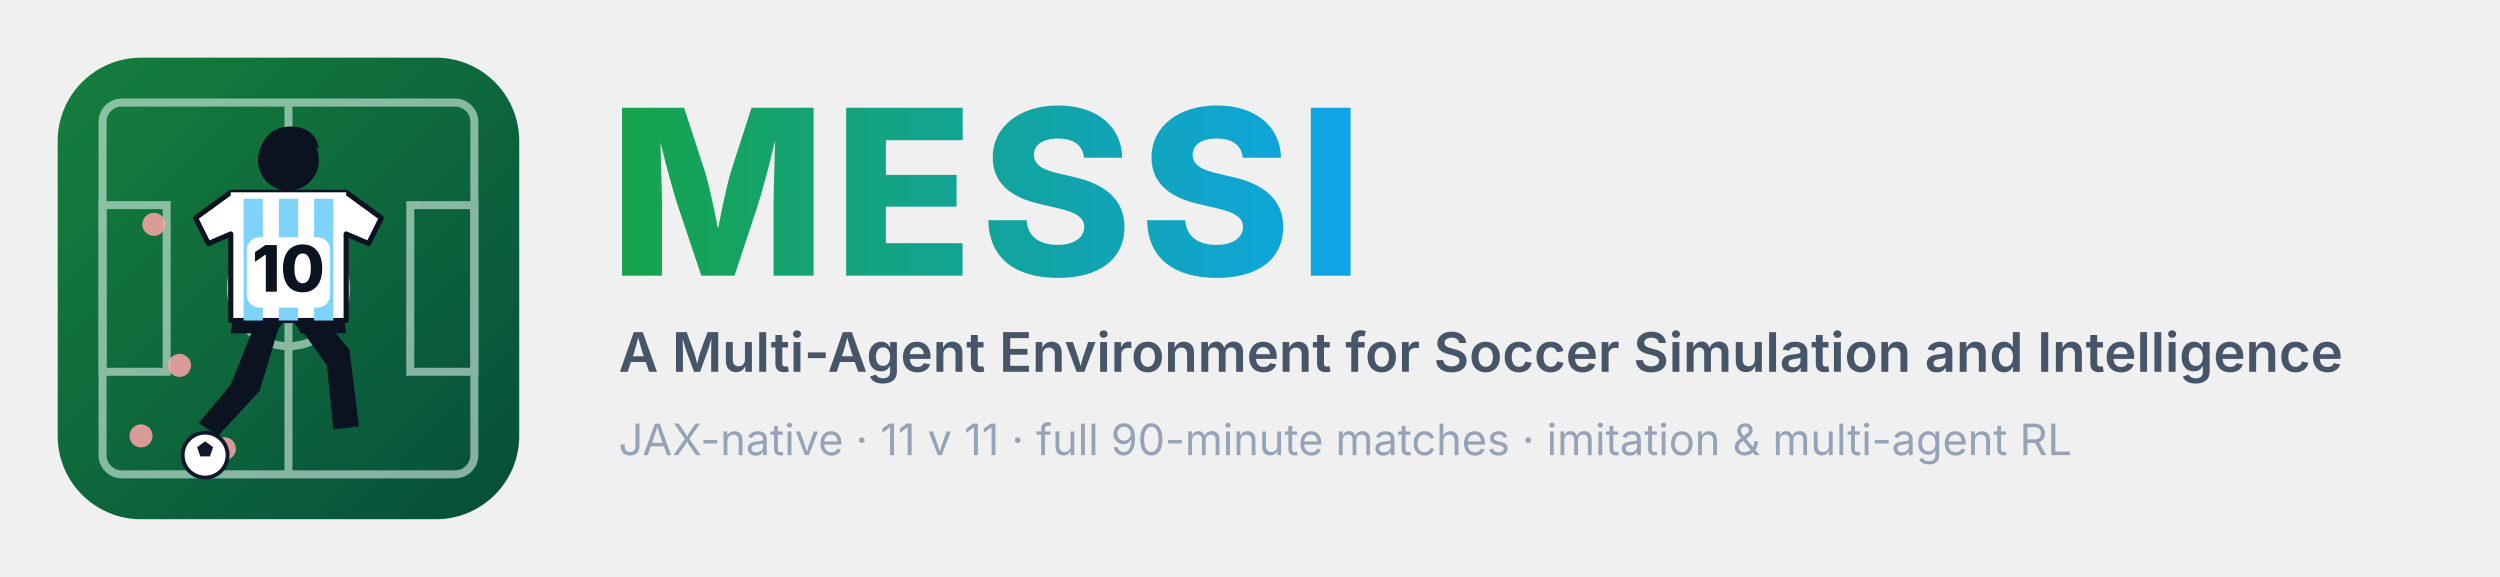
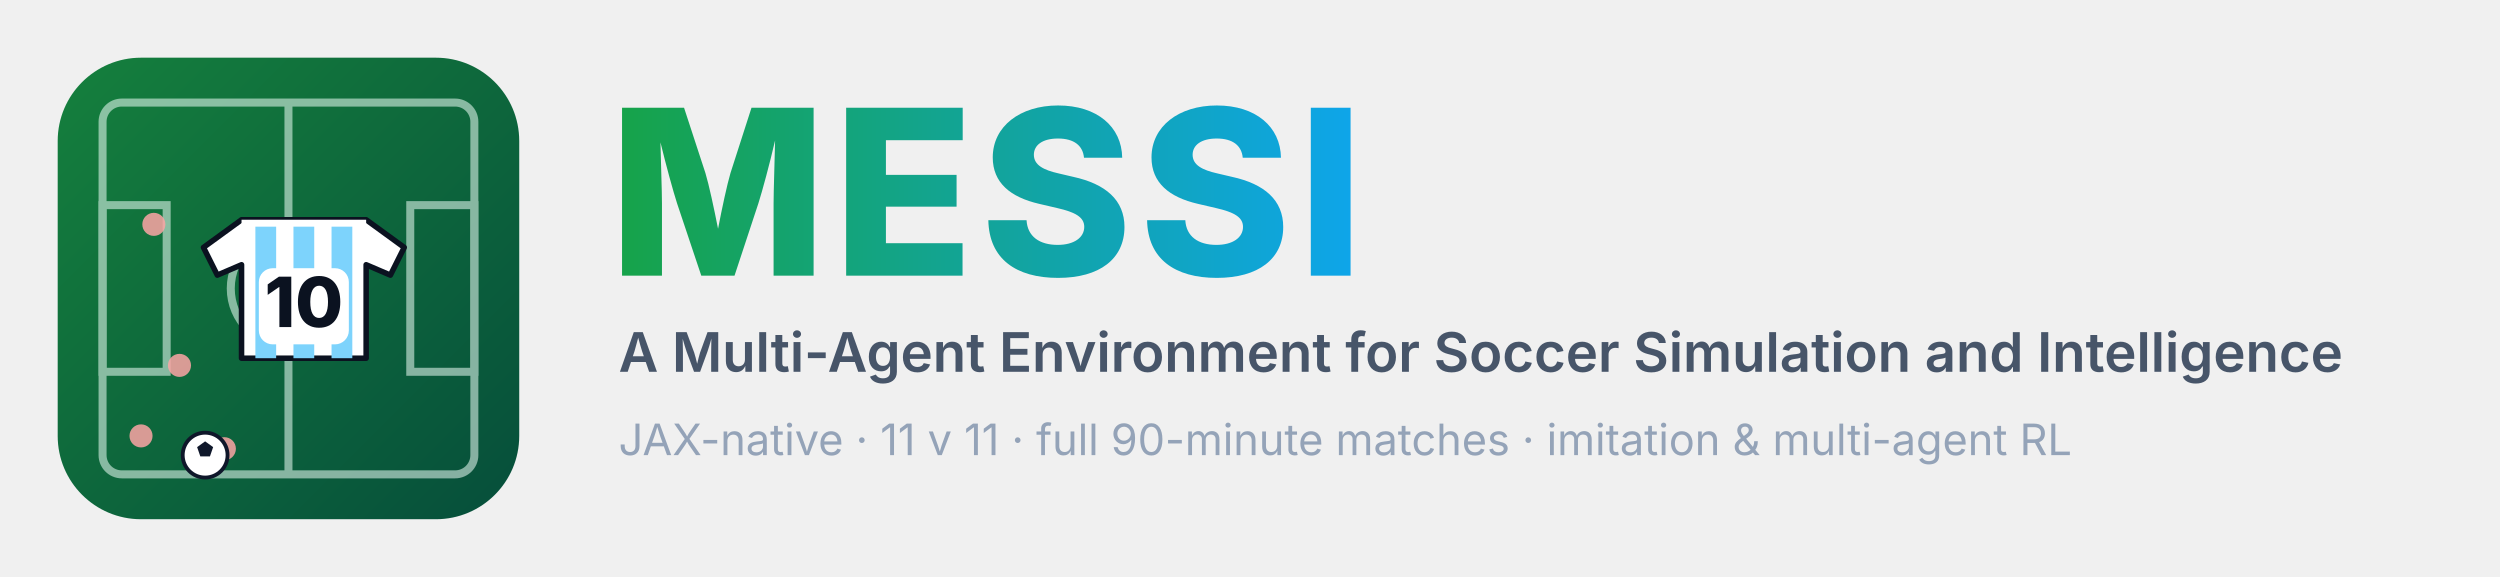
<svg xmlns="http://www.w3.org/2000/svg" viewBox="0 0 780 180" width="780" height="180" role="img" aria-label="MESSI — A Multi-Agent Environment for Soccer Simulation and Intelligence">
  <defs>
    <linearGradient id="g-pitch" x1="0" y1="0" x2="1" y2="1">
      <stop offset="0%" stop-color="#15803d" />
      <stop offset="100%" stop-color="#064e3b" />
    </linearGradient>
    <linearGradient id="g-word" x1="0" y1="0" x2="1" y2="0">
      <stop offset="0%" stop-color="#16a34a" />
      <stop offset="100%" stop-color="#0ea5e9" />
    </linearGradient>
  </defs>
  <g transform="translate(18,18)">
    <rect x="0" y="0" width="144" height="144" rx="26" fill="#0f6b3a" style="fill:url(#g-pitch)" />
    <g fill="none" stroke="#ecfdf5" stroke-width="2.5" opacity="0.55">
      <rect x="14" y="14" width="116" height="116" rx="6" />
      <line x1="72" y1="14" x2="72" y2="130" />
      <circle cx="72" cy="72" r="18" />
      <rect x="14" y="46" width="20" height="52" />
      <rect x="110" y="46" width="20" height="52" />
    </g>
    <g fill="#fca5a5" opacity="0.85">
      <circle cx="30" cy="52" r="3.6" />
      <circle cx="38" cy="96" r="3.6" />
      <circle cx="52" cy="122" r="3.6" />
      <circle cx="26" cy="118" r="3.6" />
    </g>
-     <g transform="translate(12,10)">
-       <path d="M50 72 l-8 20 l-10 12 l6 4 l13 -14 l6 -20z" fill="#0b1220" />
-       <path d="M62 72 l10 14 l2 20 l8 -1 l-3 -24 l-11 -13z" fill="#0b1220" />
-       <path d="M44 62 h32 l2 14 h-14 l-4 -6 l-4 6 h-14z" fill="#0b1220" />
+     <g transform="translate(12,16) scale(1.08)">
      <path d="M31 40 l11 -8 h36 l11 8 l-4 8 l-7 -3 v27 h-36 v-27 l-7 3z" fill="#ffffff" stroke="#0b1220" stroke-width="1.6" stroke-linejoin="round" />
      <g fill="#7dd3fc">
        <rect x="46" y="33" width="6" height="39" />
        <rect x="57" y="33" width="6" height="39" />
        <rect x="68" y="33" width="6" height="39" />
      </g>
      <path d="M42 32 h36 v2 h-36z" fill="#ffffff" />
      <rect x="47" y="46" width="26" height="22" rx="4" fill="#ffffff" />
      <text x="60" y="63" text-anchor="middle" font-family="Inter, 'Helvetica Neue', Arial, sans-serif" font-size="20" font-weight="800" fill="#0b1220">10</text>
-       <circle cx="60" cy="22" r="9.5" fill="#0b1220" />
-       <path d="M50.5 21 q2 -10 11 -9.5 q7 0.5 8 7 q-4 -3 -9 -2.5 q-6 0.5 -10 5z" fill="#0b1220" />
    </g>
    <circle cx="46" cy="124" r="7" fill="#ffffff" stroke="#0f172a" stroke-width="1.2" />
    <path d="M43.5 121.5 l2.5 -1.8 l2.5 1.8 l-1 2.9 h-3 z" fill="#0f172a" />
  </g>
  <g transform="translate(190,0)" font-family="Inter, 'Helvetica Neue', Arial, sans-serif">
    <text x="0" y="86" font-size="72" font-weight="800" letter-spacing="2" fill="#16a34a" style="fill:url(#g-word)">MESSI</text>
    <text x="3" y="116" font-size="17" font-weight="600" fill="#475569">A Multi-Agent Environment for Soccer Simulation and Intelligence</text>
    <text x="3" y="142" font-size="13.5" font-weight="400" fill="#94a3b8">JAX-native · 11 v 11 · full 90-minute matches · imitation &amp; multi-agent RL</text>
  </g>
</svg>
